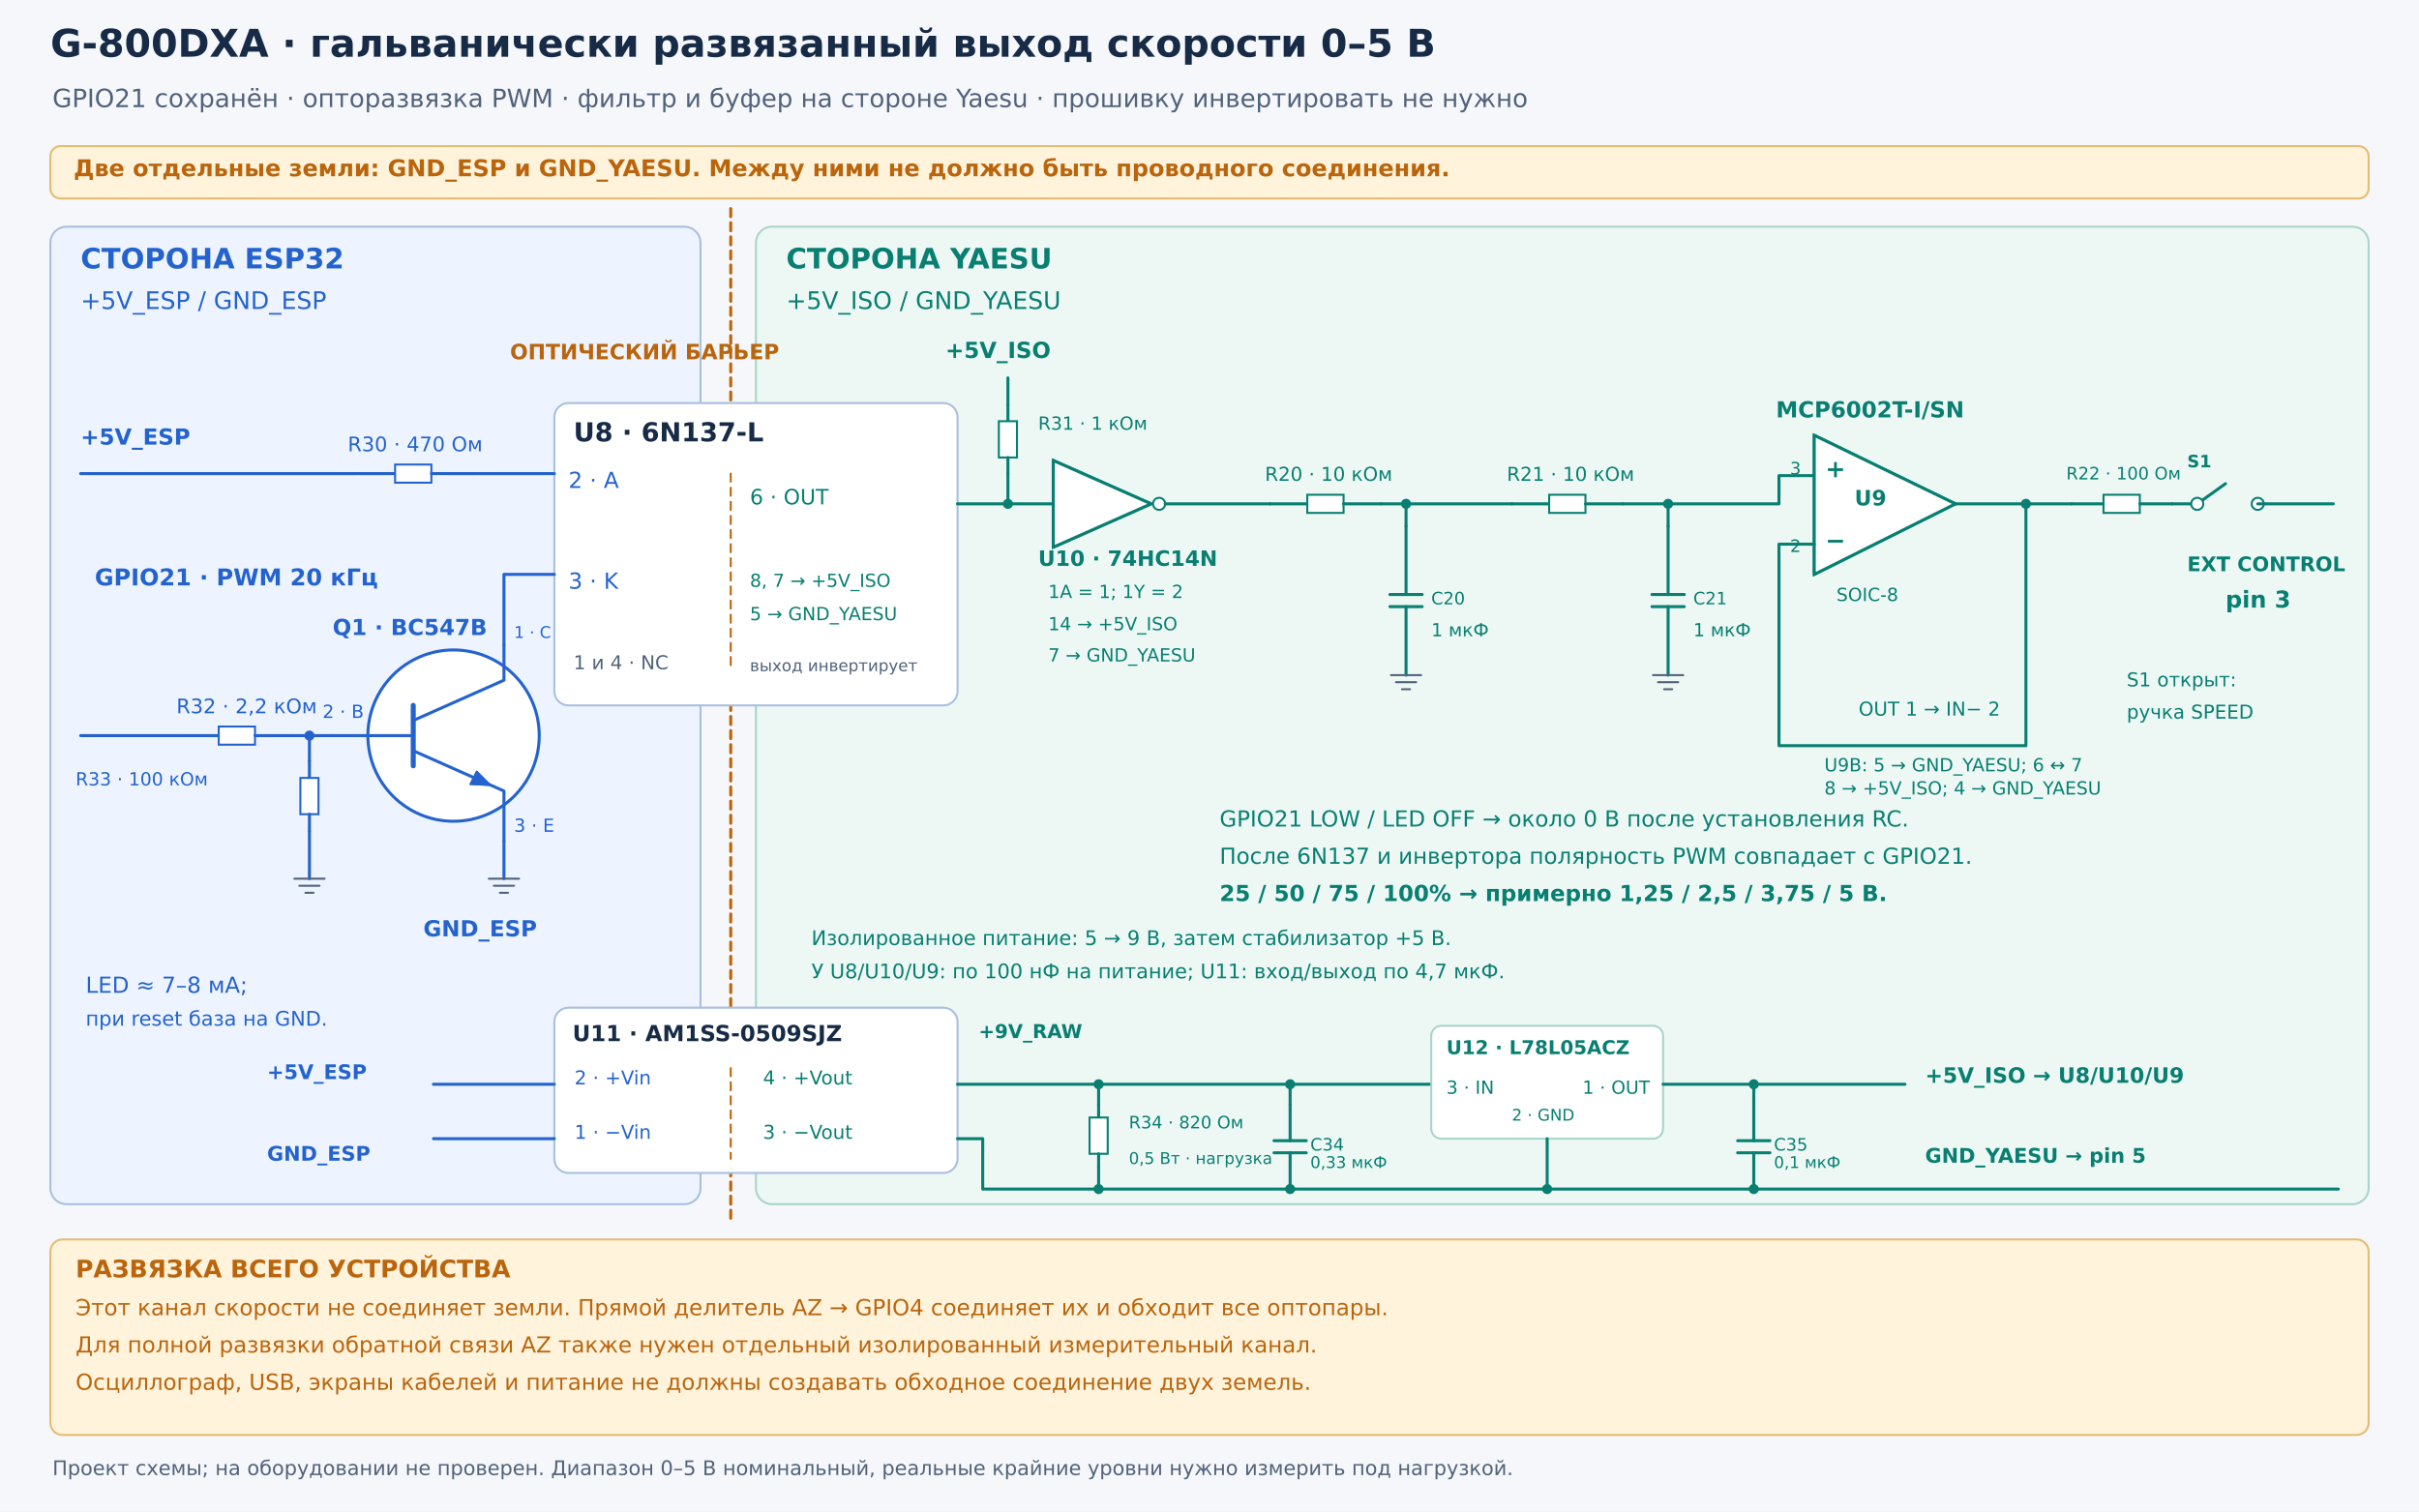
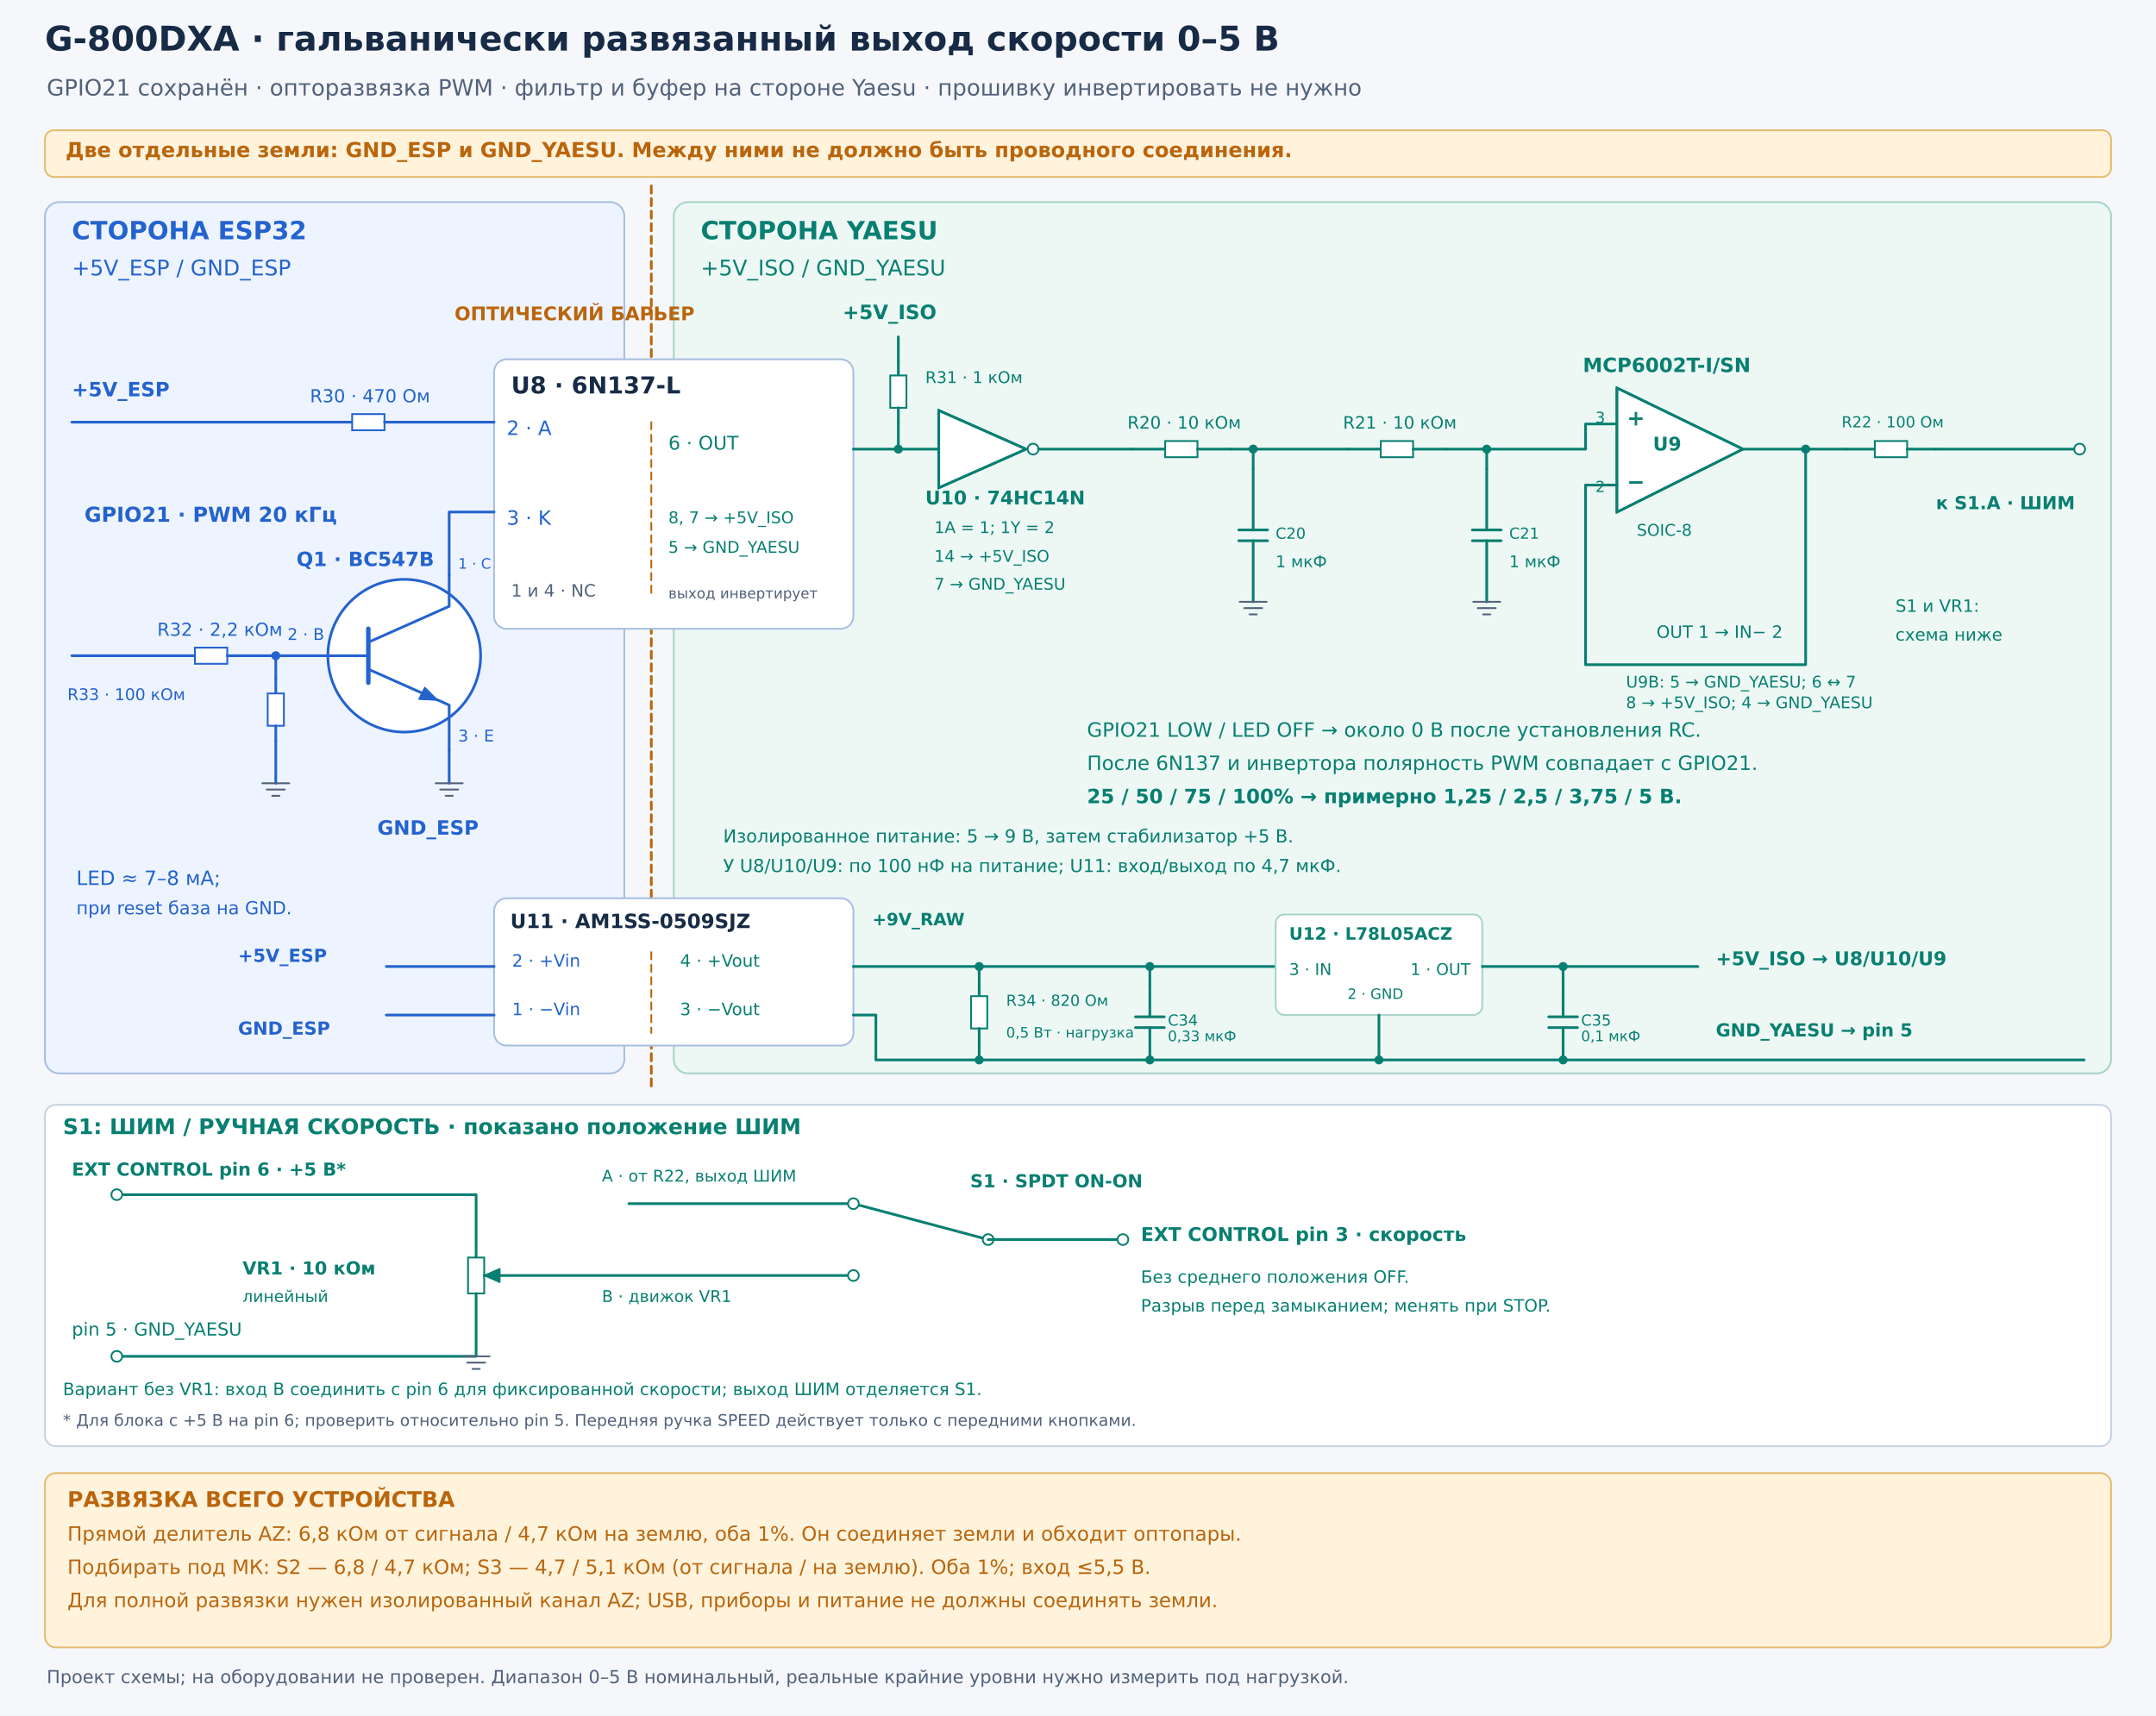
- <svg xmlns="http://www.w3.org/2000/svg" width="2400" height="1500" viewBox="0 0 2400 1500">
-   <rect width="2400" height="1500" fill="#f5f7fb" />
+ <svg xmlns="http://www.w3.org/2000/svg" width="2400" height="1910" viewBox="0 0 2400 1910">
+   <rect width="2400" height="1910" fill="#f5f7fb" />
  <text x="50" y="30" dominant-baseline="text-before-edge" font-family="DejaVu Sans,sans-serif" font-size="38" font-weight="bold" fill="#172b46">G-800DXA · гальванически развязанный выход скорости 0–5 В</text>
  <text x="52" y="89" dominant-baseline="text-before-edge" font-family="DejaVu Sans,sans-serif" font-size="25" font-weight="normal" fill="#51627a">GPIO21 сохранён · опторазвязка PWM · фильтр и буфер на стороне Yaesu · прошивку инвертировать не нужно</text>
  <rect x="50" y="145" width="2300" height="52" rx="10" fill="#fff3dc" stroke="#e4bc72" stroke-width="2" />
  <text x="73" y="159" dominant-baseline="text-before-edge" font-family="DejaVu Sans,sans-serif" font-size="23" font-weight="bold" fill="#ba650c">Две отдельные земли: GND_ESP и GND_YAESU. Между ними не должно быть проводного соединения.</text>
  <rect x="50" y="225" width="645" height="970" rx="16" fill="#eef4ff" stroke="#a9bfdf" stroke-width="2" />
  <rect x="750" y="225" width="1600" height="970" rx="16" fill="#edf8f5" stroke="#a9d4c9" stroke-width="2" />
  <text x="80" y="247" dominant-baseline="text-before-edge" font-family="DejaVu Sans,sans-serif" font-size="28" font-weight="bold" fill="#2463ce">СТОРОНА ESP32</text>
  <text x="80" y="290" dominant-baseline="text-before-edge" font-family="DejaVu Sans,sans-serif" font-size="24" font-weight="normal" fill="#2463ce">+5V_ESP / GND_ESP</text>
  <text x="780" y="247" dominant-baseline="text-before-edge" font-family="DejaVu Sans,sans-serif" font-size="28" font-weight="bold" fill="#087f71">СТОРОНА YAESU</text>
  <text x="780" y="290" dominant-baseline="text-before-edge" font-family="DejaVu Sans,sans-serif" font-size="24" font-weight="normal" fill="#087f71">+5V_ISO / GND_YAESU</text>
  <polyline points="725,207 725,1210" fill="none" stroke="#ba650c" stroke-width="3" stroke-linecap="round" stroke-linejoin="round" stroke-dasharray="8 6" />
  <text x="506" y="342" dominant-baseline="text-before-edge" font-family="DejaVu Sans,sans-serif" font-size="21" font-weight="bold" fill="#ba650c">ОПТИЧЕСКИЙ БАРЬЕР</text>
  <rect x="550" y="400" width="400" height="300" rx="14" fill="white" stroke="#a9bfdf" stroke-width="2" />
  <text x="569" y="420" dominant-baseline="text-before-edge" font-family="DejaVu Sans,sans-serif" font-size="26" font-weight="bold" fill="#172b46">U8 · 6N137-L</text>
  <polyline points="725,470 725,665" fill="none" stroke="#ba650c" stroke-width="2" stroke-linecap="round" stroke-linejoin="round" stroke-dasharray="8 6" />
  <text x="564" y="469" dominant-baseline="text-before-edge" font-family="DejaVu Sans,sans-serif" font-size="22" font-weight="normal" fill="#2463ce">2 · A</text>
  <text x="564" y="569" dominant-baseline="text-before-edge" font-family="DejaVu Sans,sans-serif" font-size="22" font-weight="normal" fill="#2463ce">3 · K</text>
  <text x="744" y="486" dominant-baseline="text-before-edge" font-family="DejaVu Sans,sans-serif" font-size="21" font-weight="normal" fill="#087f71">6 · OUT</text>
  <text x="744" y="570" dominant-baseline="text-before-edge" font-family="DejaVu Sans,sans-serif" font-size="18" font-weight="normal" fill="#087f71">8, 7 → +5V_ISO</text>
  <text x="744" y="603" dominant-baseline="text-before-edge" font-family="DejaVu Sans,sans-serif" font-size="18" font-weight="normal" fill="#087f71">5 → GND_YAESU</text>
  <text x="569" y="651" dominant-baseline="text-before-edge" font-family="DejaVu Sans,sans-serif" font-size="19" font-weight="normal" fill="#51627a">1 и 4 · NC</text>
  <text x="744" y="655" dominant-baseline="text-before-edge" font-family="DejaVu Sans,sans-serif" font-size="16" font-weight="normal" fill="#51627a">выход инвертирует</text>
  <text x="80" y="426" dominant-baseline="text-before-edge" font-family="DejaVu Sans,sans-serif" font-size="22" font-weight="bold" fill="#2463ce">+5V_ESP</text>
  <polyline points="80,470 350,470" fill="none" stroke="#2463ce" stroke-width="3" stroke-linecap="round" stroke-linejoin="round" />
  <polyline points="350,470 392.0,470" fill="none" stroke="#2463ce" stroke-width="3" stroke-linecap="round" stroke-linejoin="round" />
  <rect x="392.0" y="461" width="36" height="18" rx="0" fill="white" stroke="#2463ce" stroke-width="2" />
  <polyline points="428.0,470 470,470" fill="none" stroke="#2463ce" stroke-width="3" stroke-linecap="round" stroke-linejoin="round" />
  <text x="345" y="434" dominant-baseline="text-before-edge" font-family="DejaVu Sans,sans-serif" font-size="20" font-weight="normal" fill="#2463ce">R30 · 470 Ом</text>
  <polyline points="470,470 550,470" fill="none" stroke="#2463ce" stroke-width="3" stroke-linecap="round" stroke-linejoin="round" />
  <text x="94" y="565" dominant-baseline="text-before-edge" font-family="DejaVu Sans,sans-serif" font-size="23" font-weight="bold" fill="#2463ce">GPIO21 · PWM 20 кГц</text>
  <polyline points="80,730 180,730" fill="none" stroke="#2463ce" stroke-width="3" stroke-linecap="round" stroke-linejoin="round" />
  <polyline points="180,730 217.0,730" fill="none" stroke="#2463ce" stroke-width="3" stroke-linecap="round" stroke-linejoin="round" />
  <rect x="217.0" y="721" width="36" height="18" rx="0" fill="white" stroke="#2463ce" stroke-width="2" />
  <polyline points="253.0,730 290,730" fill="none" stroke="#2463ce" stroke-width="3" stroke-linecap="round" stroke-linejoin="round" />
  <text x="175" y="694" dominant-baseline="text-before-edge" font-family="DejaVu Sans,sans-serif" font-size="20" font-weight="normal" fill="#2463ce">R32 · 2,2 кОм</text>
  <polyline points="290,730 330,730" fill="none" stroke="#2463ce" stroke-width="3" stroke-linecap="round" stroke-linejoin="round" />
  <circle cx="450" cy="730" r="85" fill="white" stroke="#2463ce" stroke-width="3" />
  <text x="330" y="615" dominant-baseline="text-before-edge" font-family="DejaVu Sans,sans-serif" font-size="22" font-weight="bold" fill="#2463ce">Q1 · BC547B</text>
  <text x="320" y="700" dominant-baseline="text-before-edge" font-family="DejaVu Sans,sans-serif" font-size="18" font-weight="normal" fill="#2463ce">2 · B</text>
  <text x="510" y="622" dominant-baseline="text-before-edge" font-family="DejaVu Sans,sans-serif" font-size="16" font-weight="normal" fill="#2463ce">1 · C</text>
  <text x="510" y="813" dominant-baseline="text-before-edge" font-family="DejaVu Sans,sans-serif" font-size="18" font-weight="normal" fill="#2463ce">3 · E</text>
  <polyline points="330,730 410,730" fill="none" stroke="#2463ce" stroke-width="3" stroke-linecap="round" stroke-linejoin="round" />
  <polyline points="410,700 410,760" fill="none" stroke="#2463ce" stroke-width="5" stroke-linecap="round" stroke-linejoin="round" />
  <polyline points="410,715 500,675 500,640" fill="none" stroke="#2463ce" stroke-width="3" stroke-linecap="round" stroke-linejoin="round" />
  <polyline points="410,745 500,785 500,835" fill="none" stroke="#2463ce" stroke-width="3" stroke-linecap="round" stroke-linejoin="round" />
  <polyline points="486,779 467,778 473,766 486,779" fill="none" stroke="#2463ce" stroke-width="2" stroke-linecap="round" stroke-linejoin="round" />
  <polygon points="486,779 467,778 473,766" fill="#2463ce" stroke="#2463ce" stroke-width="2" />
  <polyline points="550,570 500,570 500,640" fill="none" stroke="#2463ce" stroke-width="3" stroke-linecap="round" stroke-linejoin="round" />
  <polyline points="500,835 500,872" fill="none" stroke="#2463ce" stroke-width="3" stroke-linecap="round" stroke-linejoin="round" />
  <polyline points="485,872 515,872" fill="none" stroke="#51627a" stroke-width="2" stroke-linecap="round" stroke-linejoin="round" />
  <polyline points="490,879 510,879" fill="none" stroke="#51627a" stroke-width="2" stroke-linecap="round" stroke-linejoin="round" />
  <polyline points="496,886 504,886" fill="none" stroke="#51627a" stroke-width="2" stroke-linecap="round" stroke-linejoin="round" />
  <text x="420" y="914" dominant-baseline="text-before-edge" font-family="DejaVu Sans,sans-serif" font-size="22" font-weight="bold" fill="#2463ce">GND_ESP</text>
  <circle cx="307" cy="730" r="5" fill="#2463ce" />
  <polyline points="307,730 307,755" fill="none" stroke="#2463ce" stroke-width="3" stroke-linecap="round" stroke-linejoin="round" />
  <polyline points="307,755 307,772.0" fill="none" stroke="#2463ce" stroke-width="3" stroke-linecap="round" stroke-linejoin="round" />
  <rect x="298" y="772.0" width="18" height="36" rx="0" fill="white" stroke="#2463ce" stroke-width="2" />
  <polyline points="307,808.0 307,825" fill="none" stroke="#2463ce" stroke-width="3" stroke-linecap="round" stroke-linejoin="round" />
  <text x="75" y="767" dominant-baseline="text-before-edge" font-family="DejaVu Sans,sans-serif" font-size="18" font-weight="normal" fill="#2463ce">R33 · 100 кОм</text>
  <polyline points="307,825 307,872" fill="none" stroke="#2463ce" stroke-width="3" stroke-linecap="round" stroke-linejoin="round" />
  <polyline points="292,872 322,872" fill="none" stroke="#51627a" stroke-width="2" stroke-linecap="round" stroke-linejoin="round" />
  <polyline points="297,879 317,879" fill="none" stroke="#51627a" stroke-width="2" stroke-linecap="round" stroke-linejoin="round" />
  <polyline points="303,886 311,886" fill="none" stroke="#51627a" stroke-width="2" stroke-linecap="round" stroke-linejoin="round" />
  <text x="85" y="970" dominant-baseline="text-before-edge" font-family="DejaVu Sans,sans-serif" font-size="22" font-weight="normal" fill="#2463ce">LED ≈ 7–8 мА;</text>
  <text x="85" y="1004" dominant-baseline="text-before-edge" font-family="DejaVu Sans,sans-serif" font-size="20" font-weight="normal" fill="#2463ce">при reset база на GND.</text>
  <polyline points="950,500 1045,500" fill="none" stroke="#087f71" stroke-width="3" stroke-linecap="round" stroke-linejoin="round" />
  <circle cx="1000" cy="500" r="5" fill="#087f71" />
  <polyline points="1000,470 1000,500" fill="none" stroke="#087f71" stroke-width="3" stroke-linecap="round" stroke-linejoin="round" />
  <polyline points="1000,402 1000,418.0" fill="none" stroke="#087f71" stroke-width="3" stroke-linecap="round" stroke-linejoin="round" />
  <rect x="991" y="418.0" width="18" height="36" rx="0" fill="white" stroke="#087f71" stroke-width="2" />
  <polyline points="1000,454.0 1000,470" fill="none" stroke="#087f71" stroke-width="3" stroke-linecap="round" stroke-linejoin="round" />
  <text x="1030" y="414" dominant-baseline="text-before-edge" font-family="DejaVu Sans,sans-serif" font-size="18" font-weight="normal" fill="#087f71">R31 · 1 кОм</text>
  <polyline points="1000,375 1000,402" fill="none" stroke="#087f71" stroke-width="3" stroke-linecap="round" stroke-linejoin="round" />
  <text x="938" y="340" dominant-baseline="text-before-edge" font-family="DejaVu Sans,sans-serif" font-size="22" font-weight="bold" fill="#087f71">+5V_ISO</text>
  <polyline points="1045,457 1045,543 1142,500 1045,457" fill="none" stroke="#087f71" stroke-width="3" stroke-linecap="round" stroke-linejoin="round" />
  <polygon points="1045,457 1045,543 1142,500" fill="white" stroke="#087f71" stroke-width="3" />
  <circle cx="1150" cy="500" r="6" fill="white" stroke="#087f71" stroke-width="2" />
  <text x="1030" y="547" dominant-baseline="text-before-edge" font-family="DejaVu Sans,sans-serif" font-size="21" font-weight="bold" fill="#087f71">U10 · 74HC14N</text>
  <text x="1040" y="581" dominant-baseline="text-before-edge" font-family="DejaVu Sans,sans-serif" font-size="18" font-weight="normal" fill="#087f71">1A = 1; 1Y = 2</text>
  <text x="1040" y="613" dominant-baseline="text-before-edge" font-family="DejaVu Sans,sans-serif" font-size="18" font-weight="normal" fill="#087f71">14 → +5V_ISO</text>
  <text x="1040" y="644" dominant-baseline="text-before-edge" font-family="DejaVu Sans,sans-serif" font-size="18" font-weight="normal" fill="#087f71">7 → GND_YAESU</text>
  <polyline points="1156,500 1260,500" fill="none" stroke="#087f71" stroke-width="3" stroke-linecap="round" stroke-linejoin="round" />
  <polyline points="1260,500 1297.0,500" fill="none" stroke="#087f71" stroke-width="3" stroke-linecap="round" stroke-linejoin="round" />
  <rect x="1297.0" y="491" width="36" height="18" rx="0" fill="white" stroke="#087f71" stroke-width="2" />
  <polyline points="1333.0,500 1370,500" fill="none" stroke="#087f71" stroke-width="3" stroke-linecap="round" stroke-linejoin="round" />
  <text x="1255" y="464" dominant-baseline="text-before-edge" font-family="DejaVu Sans,sans-serif" font-size="19" font-weight="normal" fill="#087f71">R20 · 10 кОм</text>
  <polyline points="1370,500 1500,500" fill="none" stroke="#087f71" stroke-width="3" stroke-linecap="round" stroke-linejoin="round" />
  <circle cx="1395" cy="500" r="5" fill="#087f71" />
  <polyline points="1395,522 1395,590" fill="none" stroke="#087f71" stroke-width="3" stroke-linecap="round" stroke-linejoin="round" />
  <polyline points="1379,590 1411,590" fill="none" stroke="#087f71" stroke-width="3" stroke-linecap="round" stroke-linejoin="round" />
  <polyline points="1379,602 1411,602" fill="none" stroke="#087f71" stroke-width="3" stroke-linecap="round" stroke-linejoin="round" />
  <polyline points="1395,602 1395,670" fill="none" stroke="#087f71" stroke-width="3" stroke-linecap="round" stroke-linejoin="round" />
  <text x="1420" y="588" dominant-baseline="text-before-edge" font-family="DejaVu Sans,sans-serif" font-size="17" font-weight="normal" fill="#087f71">C20</text>
  <polyline points="1395,500 1395,522" fill="none" stroke="#087f71" stroke-width="3" stroke-linecap="round" stroke-linejoin="round" />
  <text x="1420" y="619" dominant-baseline="text-before-edge" font-family="DejaVu Sans,sans-serif" font-size="18" font-weight="normal" fill="#087f71">1 мкФ</text>
  <polyline points="1380,670 1410,670" fill="none" stroke="#51627a" stroke-width="2" stroke-linecap="round" stroke-linejoin="round" />
  <polyline points="1385,677 1405,677" fill="none" stroke="#51627a" stroke-width="2" stroke-linecap="round" stroke-linejoin="round" />
  <polyline points="1391,684 1399,684" fill="none" stroke="#51627a" stroke-width="2" stroke-linecap="round" stroke-linejoin="round" />
  <polyline points="1500,500 1537.0,500" fill="none" stroke="#087f71" stroke-width="3" stroke-linecap="round" stroke-linejoin="round" />
  <rect x="1537.0" y="491" width="36" height="18" rx="0" fill="white" stroke="#087f71" stroke-width="2" />
  <polyline points="1573.0,500 1610,500" fill="none" stroke="#087f71" stroke-width="3" stroke-linecap="round" stroke-linejoin="round" />
  <text x="1495" y="464" dominant-baseline="text-before-edge" font-family="DejaVu Sans,sans-serif" font-size="19" font-weight="normal" fill="#087f71">R21 · 10 кОм</text>
  <polyline points="1610,500 1765,500 1765,472 1800,472" fill="none" stroke="#087f71" stroke-width="3" stroke-linecap="round" stroke-linejoin="round" />
  <circle cx="1655" cy="500" r="5" fill="#087f71" />
  <polyline points="1655,522 1655,590" fill="none" stroke="#087f71" stroke-width="3" stroke-linecap="round" stroke-linejoin="round" />
  <polyline points="1639,590 1671,590" fill="none" stroke="#087f71" stroke-width="3" stroke-linecap="round" stroke-linejoin="round" />
  <polyline points="1639,602 1671,602" fill="none" stroke="#087f71" stroke-width="3" stroke-linecap="round" stroke-linejoin="round" />
  <polyline points="1655,602 1655,670" fill="none" stroke="#087f71" stroke-width="3" stroke-linecap="round" stroke-linejoin="round" />
  <text x="1680" y="588" dominant-baseline="text-before-edge" font-family="DejaVu Sans,sans-serif" font-size="17" font-weight="normal" fill="#087f71">C21</text>
  <polyline points="1655,500 1655,522" fill="none" stroke="#087f71" stroke-width="3" stroke-linecap="round" stroke-linejoin="round" />
  <text x="1680" y="619" dominant-baseline="text-before-edge" font-family="DejaVu Sans,sans-serif" font-size="18" font-weight="normal" fill="#087f71">1 мкФ</text>
  <polyline points="1640,670 1670,670" fill="none" stroke="#51627a" stroke-width="2" stroke-linecap="round" stroke-linejoin="round" />
  <polyline points="1645,677 1665,677" fill="none" stroke="#51627a" stroke-width="2" stroke-linecap="round" stroke-linejoin="round" />
  <polyline points="1651,684 1659,684" fill="none" stroke="#51627a" stroke-width="2" stroke-linecap="round" stroke-linejoin="round" />
  <polyline points="1800,432 1800,570 1940,500 1800,432" fill="none" stroke="#087f71" stroke-width="3" stroke-linecap="round" stroke-linejoin="round" />
  <polygon points="1800,432 1800,570 1940,500" fill="white" stroke="#087f71" stroke-width="3" />
  <text x="1811" y="457" dominant-baseline="text-before-edge" font-family="DejaVu Sans,sans-serif" font-size="24" font-weight="bold" fill="#087f71">+</text>
  <text x="1811" y="528" dominant-baseline="text-before-edge" font-family="DejaVu Sans,sans-serif" font-size="24" font-weight="bold" fill="#087f71">−</text>
  <text x="1840" y="487" dominant-baseline="text-before-edge" font-family="DejaVu Sans,sans-serif" font-size="21" font-weight="bold" fill="#087f71">U9</text>
  <text x="1762" y="399" dominant-baseline="text-before-edge" font-family="DejaVu Sans,sans-serif" font-size="22" font-weight="bold" fill="#087f71">MCP6002T-I/SN</text>
  <text x="1822" y="584" dominant-baseline="text-before-edge" font-family="DejaVu Sans,sans-serif" font-size="18" font-weight="normal" fill="#087f71">SOIC-8</text>
  <text x="1776" y="459" dominant-baseline="text-before-edge" font-family="DejaVu Sans,sans-serif" font-size="17" font-weight="normal" fill="#087f71">3</text>
  <text x="1776" y="536" dominant-baseline="text-before-edge" font-family="DejaVu Sans,sans-serif" font-size="17" font-weight="normal" fill="#087f71">2</text>
  <polyline points="1940,500 2055,500" fill="none" stroke="#087f71" stroke-width="3" stroke-linecap="round" stroke-linejoin="round" />
  <circle cx="2010" cy="500" r="5" fill="#087f71" />
  <polyline points="2010,500 2010,740 1765,740 1765,540 1800,540" fill="none" stroke="#087f71" stroke-width="3" stroke-linecap="round" stroke-linejoin="round" />
  <text x="1844" y="697" dominant-baseline="text-before-edge" font-family="DejaVu Sans,sans-serif" font-size="19" font-weight="normal" fill="#087f71">OUT 1 → IN− 2</text>
  <text x="1810" y="776" dominant-baseline="text-before-edge" font-family="DejaVu Sans,sans-serif" font-size="18" font-weight="normal" fill="#087f71">8 → +5V_ISO; 4 → GND_YAESU</text>
  <text x="1810" y="753" dominant-baseline="text-before-edge" font-family="DejaVu Sans,sans-serif" font-size="18" font-weight="normal" fill="#087f71">U9B: 5 → GND_YAESU; 6 ↔ 7</text>
  <polyline points="2055,500 2087.0,500" fill="none" stroke="#087f71" stroke-width="3" stroke-linecap="round" stroke-linejoin="round" />
  <rect x="2087.0" y="491" width="36" height="18" rx="0" fill="white" stroke="#087f71" stroke-width="2" />
  <polyline points="2123.0,500 2155,500" fill="none" stroke="#087f71" stroke-width="3" stroke-linecap="round" stroke-linejoin="round" />
  <text x="2050" y="464" dominant-baseline="text-before-edge" font-family="DejaVu Sans,sans-serif" font-size="17" font-weight="normal" fill="#087f71">R22 · 100 Ом</text>
-   <polyline points="2155,500 2180,500" fill="none" stroke="#087f71" stroke-width="3" stroke-linecap="round" stroke-linejoin="round" />
-   <polyline points="2180,500 2208,480" fill="none" stroke="#087f71" stroke-width="3" stroke-linecap="round" stroke-linejoin="round" />
-   <circle cx="2180" cy="500" r="6" fill="white" stroke="#087f71" stroke-width="2" />
-   <circle cx="2240" cy="500" r="6" fill="white" stroke="#087f71" stroke-width="2" />
-   <text x="2170" y="452" dominant-baseline="text-before-edge" font-family="DejaVu Sans,sans-serif" font-size="17" font-weight="bold" fill="#087f71">S1</text>
-   <polyline points="2240,500 2315,500" fill="none" stroke="#087f71" stroke-width="3" stroke-linecap="round" stroke-linejoin="round" />
-   <text x="2170" y="553" dominant-baseline="text-before-edge" font-family="DejaVu Sans,sans-serif" font-size="20" font-weight="bold" fill="#087f71">EXT CONTROL</text>
-   <text x="2208" y="587" dominant-baseline="text-before-edge" font-family="DejaVu Sans,sans-serif" font-size="23" font-weight="bold" fill="#087f71">pin 3</text>
-   <text x="2110" y="668" dominant-baseline="text-before-edge" font-family="DejaVu Sans,sans-serif" font-size="19" font-weight="normal" fill="#087f71">S1 открыт:</text>
-   <text x="2110" y="700" dominant-baseline="text-before-edge" font-family="DejaVu Sans,sans-serif" font-size="19" font-weight="normal" fill="#087f71">ручка SPEED</text>
+   <polyline points="2155,500 2315,500" fill="none" stroke="#087f71" stroke-width="3" stroke-linecap="round" stroke-linejoin="round" />
+   <circle cx="2315" cy="500" r="6" fill="white" stroke="#087f71" stroke-width="2" />
+   <text x="2155" y="553" dominant-baseline="text-before-edge" font-family="DejaVu Sans,sans-serif" font-size="20" font-weight="bold" fill="#087f71">к S1.A · ШИМ</text>
+   <text x="2110" y="668" dominant-baseline="text-before-edge" font-family="DejaVu Sans,sans-serif" font-size="19" font-weight="normal" fill="#087f71">S1 и VR1:</text>
+   <text x="2110" y="700" dominant-baseline="text-before-edge" font-family="DejaVu Sans,sans-serif" font-size="19" font-weight="normal" fill="#087f71">схема ниже</text>
  <text x="1210" y="842" dominant-baseline="text-before-edge" font-family="DejaVu Sans,sans-serif" font-size="22" font-weight="normal" fill="#087f71">После 6N137 и инвертора полярность PWM совпадает с GPIO21.</text>
  <text x="1210" y="805" dominant-baseline="text-before-edge" font-family="DejaVu Sans,sans-serif" font-size="22" font-weight="normal" fill="#087f71">GPIO21 LOW / LED OFF → около 0 В после установления RC.</text>
  <text x="1210" y="879" dominant-baseline="text-before-edge" font-family="DejaVu Sans,sans-serif" font-size="22" font-weight="bold" fill="#087f71">25 / 50 / 75 / 100% → примерно 1,25 / 2,5 / 3,75 / 5 В.</text>
  <rect x="550" y="1000" width="400" height="164" rx="14" fill="white" stroke="#a9bfdf" stroke-width="2" />
  <text x="568" y="1018" dominant-baseline="text-before-edge" font-family="DejaVu Sans,sans-serif" font-size="22" font-weight="bold" fill="#172b46">U11 · AM1SS-0509SJZ</text>
  <text x="570" y="1063" dominant-baseline="text-before-edge" font-family="DejaVu Sans,sans-serif" font-size="19" font-weight="normal" fill="#2463ce">2 · +Vin</text>
  <text x="570" y="1117" dominant-baseline="text-before-edge" font-family="DejaVu Sans,sans-serif" font-size="19" font-weight="normal" fill="#2463ce">1 · −Vin</text>
  <text x="757" y="1063" dominant-baseline="text-before-edge" font-family="DejaVu Sans,sans-serif" font-size="19" font-weight="normal" fill="#087f71">4 · +Vout</text>
  <text x="757" y="1117" dominant-baseline="text-before-edge" font-family="DejaVu Sans,sans-serif" font-size="19" font-weight="normal" fill="#087f71">3 · −Vout</text>
  <polyline points="725,1060 725,1150" fill="none" stroke="#ba650c" stroke-width="2" stroke-linecap="round" stroke-linejoin="round" stroke-dasharray="8 6" />
  <polyline points="430,1076 550,1076" fill="none" stroke="#2463ce" stroke-width="3" stroke-linecap="round" stroke-linejoin="round" />
  <polyline points="430,1130 550,1130" fill="none" stroke="#2463ce" stroke-width="3" stroke-linecap="round" stroke-linejoin="round" />
  <text x="265" y="1057" dominant-baseline="text-before-edge" font-family="DejaVu Sans,sans-serif" font-size="20" font-weight="bold" fill="#2463ce">+5V_ESP</text>
  <text x="265" y="1138" dominant-baseline="text-before-edge" font-family="DejaVu Sans,sans-serif" font-size="20" font-weight="bold" fill="#2463ce">GND_ESP</text>
  <polyline points="950,1076 1420,1076" fill="none" stroke="#087f71" stroke-width="3" stroke-linecap="round" stroke-linejoin="round" />
  <text x="971" y="1017" dominant-baseline="text-before-edge" font-family="DejaVu Sans,sans-serif" font-size="19" font-weight="bold" fill="#087f71">+9V_RAW</text>
  <circle cx="1090" cy="1076" r="5" fill="#087f71" />
  <polyline points="1090,1076 1090,1096" fill="none" stroke="#087f71" stroke-width="3" stroke-linecap="round" stroke-linejoin="round" />
  <polyline points="1090,1096 1090,1109.0" fill="none" stroke="#087f71" stroke-width="3" stroke-linecap="round" stroke-linejoin="round" />
  <rect x="1081" y="1109.0" width="18" height="36" rx="0" fill="white" stroke="#087f71" stroke-width="2" />
  <polyline points="1090,1145.0 1090,1158" fill="none" stroke="#087f71" stroke-width="3" stroke-linecap="round" stroke-linejoin="round" />
  <text x="1120" y="1108" dominant-baseline="text-before-edge" font-family="DejaVu Sans,sans-serif" font-size="17" font-weight="normal" fill="#087f71">R34 · 820 Ом</text>
  <polyline points="1090,1158 1090,1180" fill="none" stroke="#087f71" stroke-width="3" stroke-linecap="round" stroke-linejoin="round" />
  <text x="1120" y="1144" dominant-baseline="text-before-edge" font-family="DejaVu Sans,sans-serif" font-size="16" font-weight="normal" fill="#087f71">0,5 Вт · нагрузка</text>
  <circle cx="1280" cy="1076" r="5" fill="#087f71" />
  <polyline points="1280,1076 1280,1096" fill="none" stroke="#087f71" stroke-width="3" stroke-linecap="round" stroke-linejoin="round" />
  <polyline points="1280,1096 1280,1132" fill="none" stroke="#087f71" stroke-width="3" stroke-linecap="round" stroke-linejoin="round" />
  <polyline points="1264,1132 1296,1132" fill="none" stroke="#087f71" stroke-width="3" stroke-linecap="round" stroke-linejoin="round" />
  <polyline points="1264,1144 1296,1144" fill="none" stroke="#087f71" stroke-width="3" stroke-linecap="round" stroke-linejoin="round" />
  <polyline points="1280,1144 1280,1180" fill="none" stroke="#087f71" stroke-width="3" stroke-linecap="round" stroke-linejoin="round" />
  <text x="1300" y="1130" dominant-baseline="text-before-edge" font-family="DejaVu Sans,sans-serif" font-size="17" font-weight="normal" fill="#087f71">C34</text>
  <text x="1300" y="1148" dominant-baseline="text-before-edge" font-family="DejaVu Sans,sans-serif" font-size="16" font-weight="normal" fill="#087f71">0,33 мкФ</text>
  <rect x="1420" y="1018" width="230" height="112" rx="10" fill="white" stroke="#a9d4c9" stroke-width="2" />
  <text x="1435" y="1033" dominant-baseline="text-before-edge" font-family="DejaVu Sans,sans-serif" font-size="19" font-weight="bold" fill="#087f71">U12 · L78L05ACZ</text>
  <text x="1435" y="1073" dominant-baseline="text-before-edge" font-family="DejaVu Sans,sans-serif" font-size="18" font-weight="normal" fill="#087f71">3 · IN</text>
  <text x="1570" y="1073" dominant-baseline="text-before-edge" font-family="DejaVu Sans,sans-serif" font-size="18" font-weight="normal" fill="#087f71">1 · OUT</text>
  <text x="1500" y="1101" dominant-baseline="text-before-edge" font-family="DejaVu Sans,sans-serif" font-size="16" font-weight="normal" fill="#087f71">2 · GND</text>
  <polyline points="1535,1130 1535,1180" fill="none" stroke="#087f71" stroke-width="3" stroke-linecap="round" stroke-linejoin="round" />
  <polyline points="1650,1076 1890,1076" fill="none" stroke="#087f71" stroke-width="3" stroke-linecap="round" stroke-linejoin="round" />
  <circle cx="1740" cy="1076" r="5" fill="#087f71" />
  <polyline points="1740,1076 1740,1096" fill="none" stroke="#087f71" stroke-width="3" stroke-linecap="round" stroke-linejoin="round" />
  <polyline points="1740,1096 1740,1132" fill="none" stroke="#087f71" stroke-width="3" stroke-linecap="round" stroke-linejoin="round" />
  <polyline points="1724,1132 1756,1132" fill="none" stroke="#087f71" stroke-width="3" stroke-linecap="round" stroke-linejoin="round" />
  <polyline points="1724,1144 1756,1144" fill="none" stroke="#087f71" stroke-width="3" stroke-linecap="round" stroke-linejoin="round" />
  <polyline points="1740,1144 1740,1180" fill="none" stroke="#087f71" stroke-width="3" stroke-linecap="round" stroke-linejoin="round" />
  <text x="1760" y="1130" dominant-baseline="text-before-edge" font-family="DejaVu Sans,sans-serif" font-size="17" font-weight="normal" fill="#087f71">C35</text>
  <text x="1760" y="1148" dominant-baseline="text-before-edge" font-family="DejaVu Sans,sans-serif" font-size="16" font-weight="normal" fill="#087f71">0,1 мкФ</text>
  <text x="1910" y="1060" dominant-baseline="text-before-edge" font-family="DejaVu Sans,sans-serif" font-size="21" font-weight="bold" fill="#087f71">+5V_ISO → U8/U10/U9</text>
  <polyline points="950,1130 975,1130 975,1180 2320,1180" fill="none" stroke="#087f71" stroke-width="3" stroke-linecap="round" stroke-linejoin="round" />
  <circle cx="1090" cy="1180" r="5" fill="#087f71" />
  <circle cx="1280" cy="1180" r="5" fill="#087f71" />
  <circle cx="1535" cy="1180" r="5" fill="#087f71" />
  <circle cx="1740" cy="1180" r="5" fill="#087f71" />
  <text x="1910" y="1140" dominant-baseline="text-before-edge" font-family="DejaVu Sans,sans-serif" font-size="20" font-weight="bold" fill="#087f71">GND_YAESU → pin 5</text>
  <text x="805" y="957" dominant-baseline="text-before-edge" font-family="DejaVu Sans,sans-serif" font-size="20" font-weight="normal" fill="#087f71">У U8/U10/U9: по 100 нФ на питание; U11: вход/выход по 4,7 мкФ.</text>
  <text x="805" y="924" dominant-baseline="text-before-edge" font-family="DejaVu Sans,sans-serif" font-size="20" font-weight="normal" fill="#087f71">Изолированное питание: 5 → 9 В, затем стабилизатор +5 В.</text>
-   <rect x="50" y="1230" width="2300" height="194" rx="12" fill="#fff3dc" stroke="#e4bc72" stroke-width="2" />
-   <text x="75" y="1251" dominant-baseline="text-before-edge" font-family="DejaVu Sans,sans-serif" font-size="24" font-weight="bold" fill="#ba650c">РАЗВЯЗКА ВСЕГО УСТРОЙСТВА</text>
-   <text x="75" y="1290" dominant-baseline="text-before-edge" font-family="DejaVu Sans,sans-serif" font-size="22" font-weight="normal" fill="#ba650c">Этот канал скорости не соединяет земли. Прямой делитель AZ → GPIO4 соединяет их и обходит все оптопары.</text>
-   <text x="75" y="1327" dominant-baseline="text-before-edge" font-family="DejaVu Sans,sans-serif" font-size="22" font-weight="normal" fill="#ba650c">Для полной развязки обратной связи AZ также нужен отдельный изолированный измерительный канал.</text>
-   <text x="75" y="1364" dominant-baseline="text-before-edge" font-family="DejaVu Sans,sans-serif" font-size="22" font-weight="normal" fill="#ba650c">Осциллограф, USB, экраны кабелей и питание не должны создавать обходное соединение двух земель.</text>
-   <text x="52" y="1450" dominant-baseline="text-before-edge" font-family="DejaVu Sans,sans-serif" font-size="20" font-weight="normal" fill="#51627a">Проект схемы; на оборудовании не проверен. Диапазон 0–5 В номинальный, реальные крайние уровни нужно измерить под нагрузкой.</text>
+   <rect x="50" y="1230" width="2300" height="380" rx="12" fill="white" stroke="#c8d3e2" stroke-width="2" />
+   <text x="70" y="1246" dominant-baseline="text-before-edge" font-family="DejaVu Sans,sans-serif" font-size="24" font-weight="bold" fill="#087f71">S1: ШИМ / РУЧНАЯ СКОРОСТЬ · показано положение ШИМ</text>
+   <text x="80" y="1295" dominant-baseline="text-before-edge" font-family="DejaVu Sans,sans-serif" font-size="20" font-weight="bold" fill="#087f71">EXT CONTROL pin 6 · +5 В*</text>
+   <polyline points="130,1330 530,1330 530,1400" fill="none" stroke="#087f71" stroke-width="3" stroke-linecap="round" stroke-linejoin="round" />
+   <circle cx="130" cy="1330" r="6" fill="white" stroke="#087f71" stroke-width="2" />
+   <rect x="521" y="1400" width="18" height="40" rx="0" fill="white" stroke="#087f71" stroke-width="2" />
+   <polyline points="530,1440 530,1510 130,1510" fill="none" stroke="#087f71" stroke-width="3" stroke-linecap="round" stroke-linejoin="round" />
+   <circle cx="130" cy="1510" r="6" fill="white" stroke="#087f71" stroke-width="2" />
+   <polyline points="515,1510 545,1510" fill="none" stroke="#51627a" stroke-width="2" stroke-linecap="round" stroke-linejoin="round" />
+   <polyline points="520,1517 540,1517" fill="none" stroke="#51627a" stroke-width="2" stroke-linecap="round" stroke-linejoin="round" />
+   <polyline points="526,1524 534,1524" fill="none" stroke="#51627a" stroke-width="2" stroke-linecap="round" stroke-linejoin="round" />
+   <text x="80" y="1473" dominant-baseline="text-before-edge" font-family="DejaVu Sans,sans-serif" font-size="20" font-weight="normal" fill="#087f71">pin 5 · GND_YAESU</text>
+   <text x="270" y="1405" dominant-baseline="text-before-edge" font-family="DejaVu Sans,sans-serif" font-size="20" font-weight="bold" fill="#087f71">VR1 · 10 кОм</text>
+   <text x="270" y="1437" dominant-baseline="text-before-edge" font-family="DejaVu Sans,sans-serif" font-size="18" font-weight="normal" fill="#087f71">линейный</text>
+   <polyline points="539,1420 950,1420" fill="none" stroke="#087f71" stroke-width="3" stroke-linecap="round" stroke-linejoin="round" />
+   <polyline points="540,1420 556,1413 556,1427 540,1420" fill="none" stroke="#087f71" stroke-width="2" stroke-linecap="round" stroke-linejoin="round" />
+   <polygon points="540,1420 556,1413 556,1427" fill="#087f71" stroke="#087f71" stroke-width="2" />
+   <text x="670" y="1437" dominant-baseline="text-before-edge" font-family="DejaVu Sans,sans-serif" font-size="18" font-weight="normal" fill="#087f71">B · движок VR1</text>
+   <text x="670" y="1303" dominant-baseline="text-before-edge" font-family="DejaVu Sans,sans-serif" font-size="18" font-weight="normal" fill="#087f71">A · от R22, выход ШИМ</text>
+   <polyline points="700,1340 950,1340" fill="none" stroke="#087f71" stroke-width="3" stroke-linecap="round" stroke-linejoin="round" />
+   <polyline points="1100,1380 950,1340" fill="none" stroke="#087f71" stroke-width="3" stroke-linecap="round" stroke-linejoin="round" />
+   <circle cx="950" cy="1340" r="6" fill="white" stroke="#087f71" stroke-width="2" />
+   <circle cx="950" cy="1420" r="6" fill="white" stroke="#087f71" stroke-width="2" />
+   <circle cx="1100" cy="1380" r="6" fill="white" stroke="#087f71" stroke-width="2" />
+   <polyline points="1100,1380 1250,1380" fill="none" stroke="#087f71" stroke-width="3" stroke-linecap="round" stroke-linejoin="round" />
+   <circle cx="1250" cy="1380" r="6" fill="white" stroke="#087f71" stroke-width="2" />
+   <text x="1270" y="1367" dominant-baseline="text-before-edge" font-family="DejaVu Sans,sans-serif" font-size="21" font-weight="bold" fill="#087f71">EXT CONTROL pin 3 · скорость</text>
+   <text x="1080" y="1308" dominant-baseline="text-before-edge" font-family="DejaVu Sans,sans-serif" font-size="20" font-weight="bold" fill="#087f71">S1 · SPDT ON-ON</text>
+   <text x="1270" y="1415" dominant-baseline="text-before-edge" font-family="DejaVu Sans,sans-serif" font-size="19" font-weight="normal" fill="#087f71">Без среднего положения OFF.</text>
+   <text x="1270" y="1447" dominant-baseline="text-before-edge" font-family="DejaVu Sans,sans-serif" font-size="19" font-weight="normal" fill="#087f71">Разрыв перед замыканием; менять при STOP.</text>
+   <text x="70" y="1540" dominant-baseline="text-before-edge" font-family="DejaVu Sans,sans-serif" font-size="19" font-weight="normal" fill="#087f71">Вариант без VR1: вход B соединить с pin 6 для фиксированной скорости; выход ШИМ отделяется S1.</text>
+   <text x="70" y="1575" dominant-baseline="text-before-edge" font-family="DejaVu Sans,sans-serif" font-size="18" font-weight="normal" fill="#51627a">* Для блока с +5 В на pin 6; проверить относительно pin 5. Передняя ручка SPEED действует только с передними кнопками.</text>
+   <rect x="50" y="1640" width="2300" height="194" rx="12" fill="#fff3dc" stroke="#e4bc72" stroke-width="2" />
+   <text x="75" y="1661" dominant-baseline="text-before-edge" font-family="DejaVu Sans,sans-serif" font-size="24" font-weight="bold" fill="#ba650c">РАЗВЯЗКА ВСЕГО УСТРОЙСТВА</text>
+   <text x="75" y="1700" dominant-baseline="text-before-edge" font-family="DejaVu Sans,sans-serif" font-size="22" font-weight="normal" fill="#ba650c">Прямой делитель AZ: 6,8 кОм от сигнала / 4,7 кОм на землю, оба 1%. Он соединяет земли и обходит оптопары.</text>
+   <text x="75" y="1737" dominant-baseline="text-before-edge" font-family="DejaVu Sans,sans-serif" font-size="22" font-weight="normal" fill="#ba650c">Подбирать под МК: S2 — 6,8 / 4,7 кОм; S3 — 4,7 / 5,1 кОм (от сигнала / на землю). Оба 1%; вход ≤5,5 В.</text>
+   <text x="75" y="1774" dominant-baseline="text-before-edge" font-family="DejaVu Sans,sans-serif" font-size="22" font-weight="normal" fill="#ba650c">Для полной развязки нужен изолированный канал AZ; USB, приборы и питание не должны соединять земли.</text>
+   <text x="52" y="1860" dominant-baseline="text-before-edge" font-family="DejaVu Sans,sans-serif" font-size="20" font-weight="normal" fill="#51627a">Проект схемы; на оборудовании не проверен. Диапазон 0–5 В номинальный, реальные крайние уровни нужно измерить под нагрузкой.</text>
</svg>
